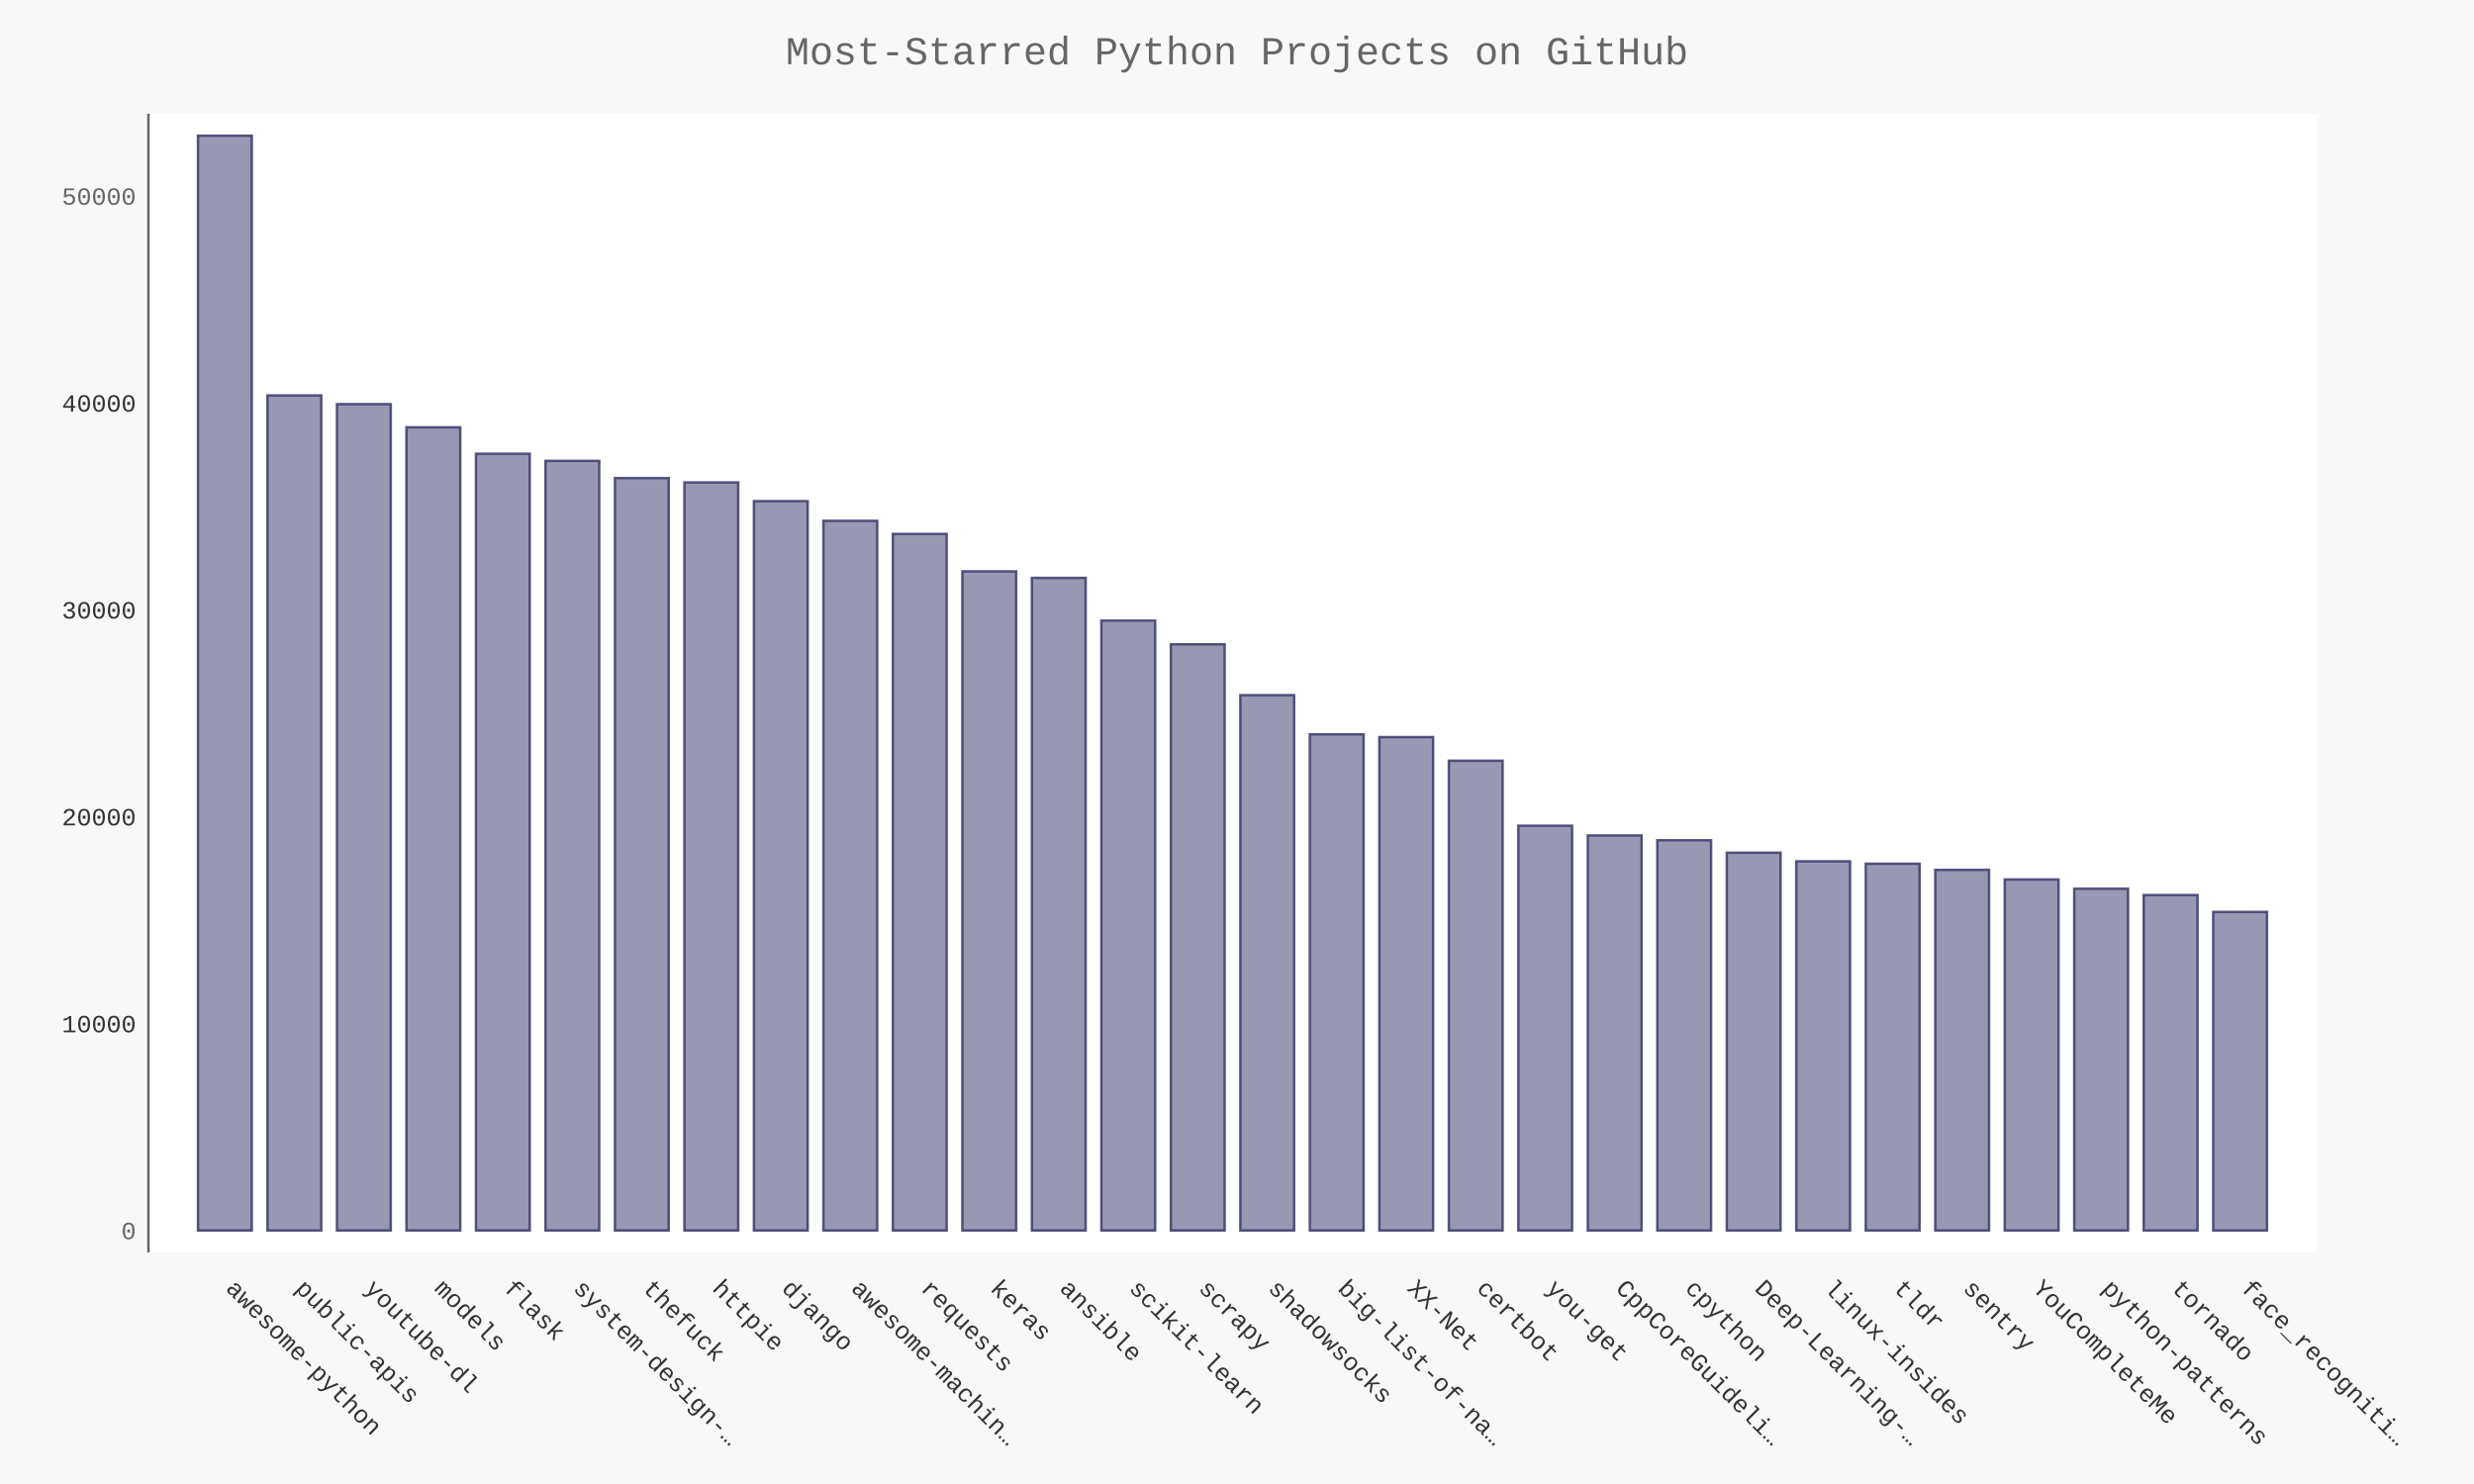
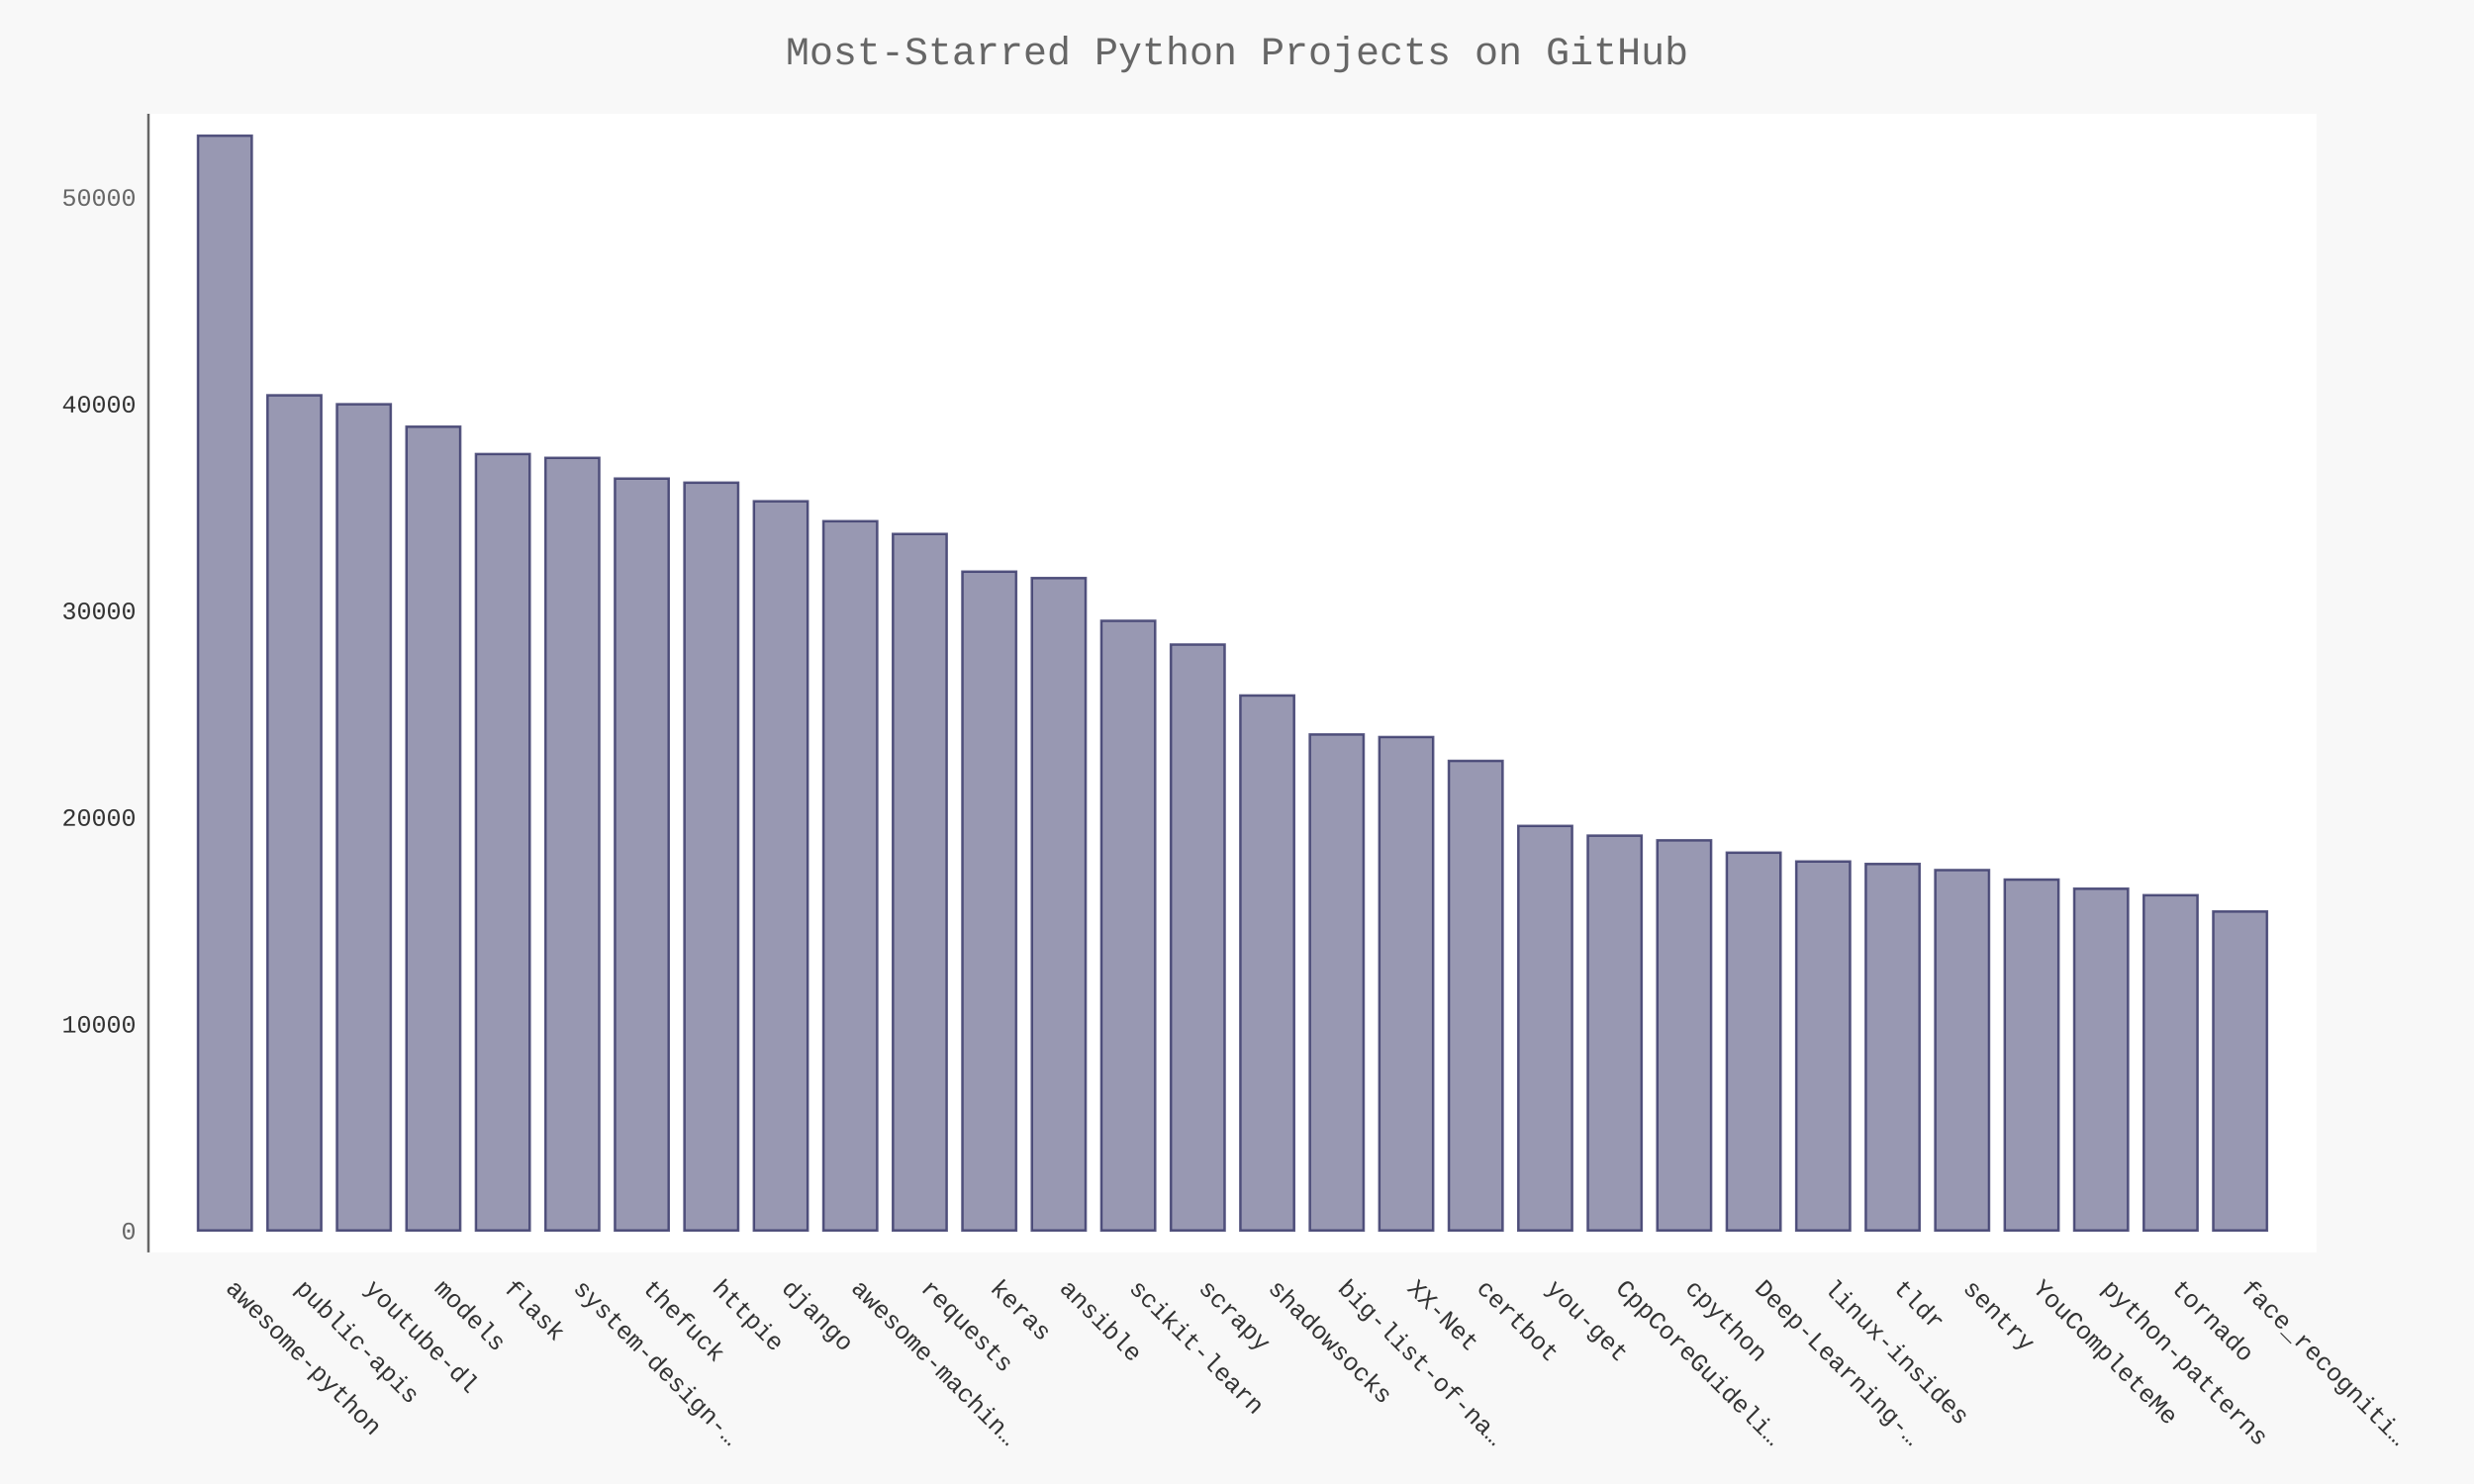
- <svg xmlns="http://www.w3.org/2000/svg" id="chart-9f91d808-e226-4e06-adb2-05b8f7cd8585" class="pygal-chart" viewBox="0 0 1000 600">
+ <svg xmlns="http://www.w3.org/2000/svg" xmlns:xlink="http://www.w3.org/1999/xlink" id="chart-ec3771b0-aff3-4d9d-8744-2031c618e52f" class="pygal-chart" viewBox="0 0 1000 600">
  <defs>
-     <style type="text/css">#chart-9f91d808-e226-4e06-adb2-05b8f7cd8585{-webkit-user-select:none;-webkit-font-smoothing:antialiased;font-family:Consolas,"Liberation Mono",Menlo,Courier,monospace}#chart-9f91d808-e226-4e06-adb2-05b8f7cd8585 .title{font-family:Consolas,"Liberation Mono",Menlo,Courier,monospace;font-size:16px}#chart-9f91d808-e226-4e06-adb2-05b8f7cd8585 .legends .legend text{font-family:Consolas,"Liberation Mono",Menlo,Courier,monospace;font-size:14px}#chart-9f91d808-e226-4e06-adb2-05b8f7cd8585 .axis text{font-family:Consolas,"Liberation Mono",Menlo,Courier,monospace;font-size:10px}#chart-9f91d808-e226-4e06-adb2-05b8f7cd8585 .axis text.major{font-family:Consolas,"Liberation Mono",Menlo,Courier,monospace;font-size:10px}#chart-9f91d808-e226-4e06-adb2-05b8f7cd8585 .text-overlay text.value{font-family:Consolas,"Liberation Mono",Menlo,Courier,monospace;font-size:16px}#chart-9f91d808-e226-4e06-adb2-05b8f7cd8585 .text-overlay text.label{font-family:Consolas,"Liberation Mono",Menlo,Courier,monospace;font-size:10px}#chart-9f91d808-e226-4e06-adb2-05b8f7cd8585 .tooltip{font-family:Consolas,"Liberation Mono",Menlo,Courier,monospace;font-size:14px}#chart-9f91d808-e226-4e06-adb2-05b8f7cd8585 text.no_data{font-family:Consolas,"Liberation Mono",Menlo,Courier,monospace;font-size:64px}
- #chart-9f91d808-e226-4e06-adb2-05b8f7cd8585{background-color:#f8f8f8}#chart-9f91d808-e226-4e06-adb2-05b8f7cd8585 path,#chart-9f91d808-e226-4e06-adb2-05b8f7cd8585 line,#chart-9f91d808-e226-4e06-adb2-05b8f7cd8585 rect,#chart-9f91d808-e226-4e06-adb2-05b8f7cd8585 circle{-webkit-transition:250ms ease-in;-moz-transition:250ms ease-in;transition:250ms ease-in}#chart-9f91d808-e226-4e06-adb2-05b8f7cd8585 .graph &gt; .background{fill:#f8f8f8}#chart-9f91d808-e226-4e06-adb2-05b8f7cd8585 .plot &gt; .background{fill:#ffffff}#chart-9f91d808-e226-4e06-adb2-05b8f7cd8585 .graph{fill:#333}#chart-9f91d808-e226-4e06-adb2-05b8f7cd8585 text.no_data{fill:#666}#chart-9f91d808-e226-4e06-adb2-05b8f7cd8585 .title{fill:#666}#chart-9f91d808-e226-4e06-adb2-05b8f7cd8585 .legends .legend text{fill:#333}#chart-9f91d808-e226-4e06-adb2-05b8f7cd8585 .legends .legend:hover text{fill:#666}#chart-9f91d808-e226-4e06-adb2-05b8f7cd8585 .axis .line{stroke:#666}#chart-9f91d808-e226-4e06-adb2-05b8f7cd8585 .axis .guide.line{stroke:rgba(0,0,0,0.5)}#chart-9f91d808-e226-4e06-adb2-05b8f7cd8585 .axis .major.line{stroke:#333}#chart-9f91d808-e226-4e06-adb2-05b8f7cd8585 .axis text.major{fill:#666}#chart-9f91d808-e226-4e06-adb2-05b8f7cd8585 .axis.y .guides:hover .guide.line,#chart-9f91d808-e226-4e06-adb2-05b8f7cd8585 .line-graph .axis.x .guides:hover .guide.line,#chart-9f91d808-e226-4e06-adb2-05b8f7cd8585 .stackedline-graph .axis.x .guides:hover .guide.line,#chart-9f91d808-e226-4e06-adb2-05b8f7cd8585 .xy-graph .axis.x .guides:hover .guide.line{stroke:#666}#chart-9f91d808-e226-4e06-adb2-05b8f7cd8585 .axis .guides:hover text{fill:#666}#chart-9f91d808-e226-4e06-adb2-05b8f7cd8585 .reactive{fill-opacity:.5;stroke-opacity:.8}#chart-9f91d808-e226-4e06-adb2-05b8f7cd8585 .ci{stroke:#333}#chart-9f91d808-e226-4e06-adb2-05b8f7cd8585 .reactive.active,#chart-9f91d808-e226-4e06-adb2-05b8f7cd8585 .active .reactive{fill-opacity:.9;stroke-opacity:.9;stroke-width:4}#chart-9f91d808-e226-4e06-adb2-05b8f7cd8585 .ci .reactive.active{stroke-width:1.5}#chart-9f91d808-e226-4e06-adb2-05b8f7cd8585 .series text{fill:#666}#chart-9f91d808-e226-4e06-adb2-05b8f7cd8585 .tooltip rect{fill:#ffffff;stroke:#666;-webkit-transition:opacity 250ms ease-in;-moz-transition:opacity 250ms ease-in;transition:opacity 250ms ease-in}#chart-9f91d808-e226-4e06-adb2-05b8f7cd8585 .tooltip .label{fill:#333}#chart-9f91d808-e226-4e06-adb2-05b8f7cd8585 .tooltip .label{fill:#333}#chart-9f91d808-e226-4e06-adb2-05b8f7cd8585 .tooltip .legend{font-size:.8em;fill:rgba(0,0,0,0.5)}#chart-9f91d808-e226-4e06-adb2-05b8f7cd8585 .tooltip .x_label{font-size:.6em;fill:#666}#chart-9f91d808-e226-4e06-adb2-05b8f7cd8585 .tooltip .xlink{font-size:.5em;text-decoration:underline}#chart-9f91d808-e226-4e06-adb2-05b8f7cd8585 .tooltip .value{font-size:1.5em}#chart-9f91d808-e226-4e06-adb2-05b8f7cd8585 .bound{font-size:.5em}#chart-9f91d808-e226-4e06-adb2-05b8f7cd8585 .max-value{font-size:.75em;fill:rgba(0,0,0,0.5)}#chart-9f91d808-e226-4e06-adb2-05b8f7cd8585 .map-element{fill:#ffffff;stroke:rgba(0,0,0,0.5) !important}#chart-9f91d808-e226-4e06-adb2-05b8f7cd8585 .map-element .reactive{fill-opacity:inherit;stroke-opacity:inherit}#chart-9f91d808-e226-4e06-adb2-05b8f7cd8585 .color-0,#chart-9f91d808-e226-4e06-adb2-05b8f7cd8585 .color-0 a:visited{stroke:#333366;fill:#333366}#chart-9f91d808-e226-4e06-adb2-05b8f7cd8585 .text-overlay .color-0 text{fill:black}
- #chart-9f91d808-e226-4e06-adb2-05b8f7cd8585 text.no_data{text-anchor:middle}#chart-9f91d808-e226-4e06-adb2-05b8f7cd8585 .guide.line{fill:none}#chart-9f91d808-e226-4e06-adb2-05b8f7cd8585 .centered{text-anchor:middle}#chart-9f91d808-e226-4e06-adb2-05b8f7cd8585 .title{text-anchor:middle}#chart-9f91d808-e226-4e06-adb2-05b8f7cd8585 .legends .legend text{fill-opacity:1}#chart-9f91d808-e226-4e06-adb2-05b8f7cd8585 .axis.x text{text-anchor:middle}#chart-9f91d808-e226-4e06-adb2-05b8f7cd8585 .axis.x:not(.web) text[transform]{text-anchor:start}#chart-9f91d808-e226-4e06-adb2-05b8f7cd8585 .axis.x:not(.web) text[transform].backwards{text-anchor:end}#chart-9f91d808-e226-4e06-adb2-05b8f7cd8585 .axis.y text{text-anchor:end}#chart-9f91d808-e226-4e06-adb2-05b8f7cd8585 .axis.y text[transform].backwards{text-anchor:start}#chart-9f91d808-e226-4e06-adb2-05b8f7cd8585 .axis.y2 text{text-anchor:start}#chart-9f91d808-e226-4e06-adb2-05b8f7cd8585 .axis.y2 text[transform].backwards{text-anchor:end}#chart-9f91d808-e226-4e06-adb2-05b8f7cd8585 .axis .guide.line{stroke-dasharray:4,4}#chart-9f91d808-e226-4e06-adb2-05b8f7cd8585 .axis .major.guide.line{stroke-dasharray:6,6}#chart-9f91d808-e226-4e06-adb2-05b8f7cd8585 .horizontal .axis.y .guide.line,#chart-9f91d808-e226-4e06-adb2-05b8f7cd8585 .horizontal .axis.y2 .guide.line,#chart-9f91d808-e226-4e06-adb2-05b8f7cd8585 .vertical .axis.x .guide.line{opacity:0}#chart-9f91d808-e226-4e06-adb2-05b8f7cd8585 .horizontal .axis.always_show .guide.line,#chart-9f91d808-e226-4e06-adb2-05b8f7cd8585 .vertical .axis.always_show .guide.line{opacity:1 !important}#chart-9f91d808-e226-4e06-adb2-05b8f7cd8585 .axis.y .guides:hover .guide.line,#chart-9f91d808-e226-4e06-adb2-05b8f7cd8585 .axis.y2 .guides:hover .guide.line,#chart-9f91d808-e226-4e06-adb2-05b8f7cd8585 .axis.x .guides:hover .guide.line{opacity:1}#chart-9f91d808-e226-4e06-adb2-05b8f7cd8585 .axis .guides:hover text{opacity:1}#chart-9f91d808-e226-4e06-adb2-05b8f7cd8585 .nofill{fill:none}#chart-9f91d808-e226-4e06-adb2-05b8f7cd8585 .subtle-fill{fill-opacity:.2}#chart-9f91d808-e226-4e06-adb2-05b8f7cd8585 .dot{stroke-width:1px;fill-opacity:1}#chart-9f91d808-e226-4e06-adb2-05b8f7cd8585 .dot.active{stroke-width:5px}#chart-9f91d808-e226-4e06-adb2-05b8f7cd8585 .dot.negative{fill:transparent}#chart-9f91d808-e226-4e06-adb2-05b8f7cd8585 text,#chart-9f91d808-e226-4e06-adb2-05b8f7cd8585 tspan{stroke:none !important}#chart-9f91d808-e226-4e06-adb2-05b8f7cd8585 .series text.active{opacity:1}#chart-9f91d808-e226-4e06-adb2-05b8f7cd8585 .tooltip rect{fill-opacity:.95;stroke-width:.5}#chart-9f91d808-e226-4e06-adb2-05b8f7cd8585 .tooltip text{fill-opacity:1}#chart-9f91d808-e226-4e06-adb2-05b8f7cd8585 .showable{visibility:hidden}#chart-9f91d808-e226-4e06-adb2-05b8f7cd8585 .showable.shown{visibility:visible}#chart-9f91d808-e226-4e06-adb2-05b8f7cd8585 .gauge-background{fill:rgba(229,229,229,1);stroke:none}#chart-9f91d808-e226-4e06-adb2-05b8f7cd8585 .bg-lines{stroke:#f8f8f8;stroke-width:2px}</style>
+     <style type="text/css">#chart-ec3771b0-aff3-4d9d-8744-2031c618e52f{-webkit-user-select:none;-webkit-font-smoothing:antialiased;font-family:Consolas,"Liberation Mono",Menlo,Courier,monospace}#chart-ec3771b0-aff3-4d9d-8744-2031c618e52f .title{font-family:Consolas,"Liberation Mono",Menlo,Courier,monospace;font-size:16px}#chart-ec3771b0-aff3-4d9d-8744-2031c618e52f .legends .legend text{font-family:Consolas,"Liberation Mono",Menlo,Courier,monospace;font-size:14px}#chart-ec3771b0-aff3-4d9d-8744-2031c618e52f .axis text{font-family:Consolas,"Liberation Mono",Menlo,Courier,monospace;font-size:10px}#chart-ec3771b0-aff3-4d9d-8744-2031c618e52f .axis text.major{font-family:Consolas,"Liberation Mono",Menlo,Courier,monospace;font-size:10px}#chart-ec3771b0-aff3-4d9d-8744-2031c618e52f .text-overlay text.value{font-family:Consolas,"Liberation Mono",Menlo,Courier,monospace;font-size:16px}#chart-ec3771b0-aff3-4d9d-8744-2031c618e52f .text-overlay text.label{font-family:Consolas,"Liberation Mono",Menlo,Courier,monospace;font-size:10px}#chart-ec3771b0-aff3-4d9d-8744-2031c618e52f .tooltip{font-family:Consolas,"Liberation Mono",Menlo,Courier,monospace;font-size:14px}#chart-ec3771b0-aff3-4d9d-8744-2031c618e52f text.no_data{font-family:Consolas,"Liberation Mono",Menlo,Courier,monospace;font-size:64px}
+ #chart-ec3771b0-aff3-4d9d-8744-2031c618e52f{background-color:#f8f8f8}#chart-ec3771b0-aff3-4d9d-8744-2031c618e52f path,#chart-ec3771b0-aff3-4d9d-8744-2031c618e52f line,#chart-ec3771b0-aff3-4d9d-8744-2031c618e52f rect,#chart-ec3771b0-aff3-4d9d-8744-2031c618e52f circle{-webkit-transition:250ms ease-in;-moz-transition:250ms ease-in;transition:250ms ease-in}#chart-ec3771b0-aff3-4d9d-8744-2031c618e52f .graph &gt; .background{fill:#f8f8f8}#chart-ec3771b0-aff3-4d9d-8744-2031c618e52f .plot &gt; .background{fill:#ffffff}#chart-ec3771b0-aff3-4d9d-8744-2031c618e52f .graph{fill:#333}#chart-ec3771b0-aff3-4d9d-8744-2031c618e52f text.no_data{fill:#666}#chart-ec3771b0-aff3-4d9d-8744-2031c618e52f .title{fill:#666}#chart-ec3771b0-aff3-4d9d-8744-2031c618e52f .legends .legend text{fill:#333}#chart-ec3771b0-aff3-4d9d-8744-2031c618e52f .legends .legend:hover text{fill:#666}#chart-ec3771b0-aff3-4d9d-8744-2031c618e52f .axis .line{stroke:#666}#chart-ec3771b0-aff3-4d9d-8744-2031c618e52f .axis .guide.line{stroke:rgba(0,0,0,0.5)}#chart-ec3771b0-aff3-4d9d-8744-2031c618e52f .axis .major.line{stroke:#333}#chart-ec3771b0-aff3-4d9d-8744-2031c618e52f .axis text.major{fill:#666}#chart-ec3771b0-aff3-4d9d-8744-2031c618e52f .axis.y .guides:hover .guide.line,#chart-ec3771b0-aff3-4d9d-8744-2031c618e52f .line-graph .axis.x .guides:hover .guide.line,#chart-ec3771b0-aff3-4d9d-8744-2031c618e52f .stackedline-graph .axis.x .guides:hover .guide.line,#chart-ec3771b0-aff3-4d9d-8744-2031c618e52f .xy-graph .axis.x .guides:hover .guide.line{stroke:#666}#chart-ec3771b0-aff3-4d9d-8744-2031c618e52f .axis .guides:hover text{fill:#666}#chart-ec3771b0-aff3-4d9d-8744-2031c618e52f .reactive{fill-opacity:.5;stroke-opacity:.8}#chart-ec3771b0-aff3-4d9d-8744-2031c618e52f .ci{stroke:#333}#chart-ec3771b0-aff3-4d9d-8744-2031c618e52f .reactive.active,#chart-ec3771b0-aff3-4d9d-8744-2031c618e52f .active .reactive{fill-opacity:.9;stroke-opacity:.9;stroke-width:4}#chart-ec3771b0-aff3-4d9d-8744-2031c618e52f .ci .reactive.active{stroke-width:1.5}#chart-ec3771b0-aff3-4d9d-8744-2031c618e52f .series text{fill:#666}#chart-ec3771b0-aff3-4d9d-8744-2031c618e52f .tooltip rect{fill:#ffffff;stroke:#666;-webkit-transition:opacity 250ms ease-in;-moz-transition:opacity 250ms ease-in;transition:opacity 250ms ease-in}#chart-ec3771b0-aff3-4d9d-8744-2031c618e52f .tooltip .label{fill:#333}#chart-ec3771b0-aff3-4d9d-8744-2031c618e52f .tooltip .label{fill:#333}#chart-ec3771b0-aff3-4d9d-8744-2031c618e52f .tooltip .legend{font-size:.8em;fill:rgba(0,0,0,0.5)}#chart-ec3771b0-aff3-4d9d-8744-2031c618e52f .tooltip .x_label{font-size:.6em;fill:#666}#chart-ec3771b0-aff3-4d9d-8744-2031c618e52f .tooltip .xlink{font-size:.5em;text-decoration:underline}#chart-ec3771b0-aff3-4d9d-8744-2031c618e52f .tooltip .value{font-size:1.5em}#chart-ec3771b0-aff3-4d9d-8744-2031c618e52f .bound{font-size:.5em}#chart-ec3771b0-aff3-4d9d-8744-2031c618e52f .max-value{font-size:.75em;fill:rgba(0,0,0,0.5)}#chart-ec3771b0-aff3-4d9d-8744-2031c618e52f .map-element{fill:#ffffff;stroke:rgba(0,0,0,0.5) !important}#chart-ec3771b0-aff3-4d9d-8744-2031c618e52f .map-element .reactive{fill-opacity:inherit;stroke-opacity:inherit}#chart-ec3771b0-aff3-4d9d-8744-2031c618e52f .color-0,#chart-ec3771b0-aff3-4d9d-8744-2031c618e52f .color-0 a:visited{stroke:#333366;fill:#333366}#chart-ec3771b0-aff3-4d9d-8744-2031c618e52f .text-overlay .color-0 text{fill:black}
+ #chart-ec3771b0-aff3-4d9d-8744-2031c618e52f text.no_data{text-anchor:middle}#chart-ec3771b0-aff3-4d9d-8744-2031c618e52f .guide.line{fill:none}#chart-ec3771b0-aff3-4d9d-8744-2031c618e52f .centered{text-anchor:middle}#chart-ec3771b0-aff3-4d9d-8744-2031c618e52f .title{text-anchor:middle}#chart-ec3771b0-aff3-4d9d-8744-2031c618e52f .legends .legend text{fill-opacity:1}#chart-ec3771b0-aff3-4d9d-8744-2031c618e52f .axis.x text{text-anchor:middle}#chart-ec3771b0-aff3-4d9d-8744-2031c618e52f .axis.x:not(.web) text[transform]{text-anchor:start}#chart-ec3771b0-aff3-4d9d-8744-2031c618e52f .axis.x:not(.web) text[transform].backwards{text-anchor:end}#chart-ec3771b0-aff3-4d9d-8744-2031c618e52f .axis.y text{text-anchor:end}#chart-ec3771b0-aff3-4d9d-8744-2031c618e52f .axis.y text[transform].backwards{text-anchor:start}#chart-ec3771b0-aff3-4d9d-8744-2031c618e52f .axis.y2 text{text-anchor:start}#chart-ec3771b0-aff3-4d9d-8744-2031c618e52f .axis.y2 text[transform].backwards{text-anchor:end}#chart-ec3771b0-aff3-4d9d-8744-2031c618e52f .axis .guide.line{stroke-dasharray:4,4}#chart-ec3771b0-aff3-4d9d-8744-2031c618e52f .axis .major.guide.line{stroke-dasharray:6,6}#chart-ec3771b0-aff3-4d9d-8744-2031c618e52f .horizontal .axis.y .guide.line,#chart-ec3771b0-aff3-4d9d-8744-2031c618e52f .horizontal .axis.y2 .guide.line,#chart-ec3771b0-aff3-4d9d-8744-2031c618e52f .vertical .axis.x .guide.line{opacity:0}#chart-ec3771b0-aff3-4d9d-8744-2031c618e52f .horizontal .axis.always_show .guide.line,#chart-ec3771b0-aff3-4d9d-8744-2031c618e52f .vertical .axis.always_show .guide.line{opacity:1 !important}#chart-ec3771b0-aff3-4d9d-8744-2031c618e52f .axis.y .guides:hover .guide.line,#chart-ec3771b0-aff3-4d9d-8744-2031c618e52f .axis.y2 .guides:hover .guide.line,#chart-ec3771b0-aff3-4d9d-8744-2031c618e52f .axis.x .guides:hover .guide.line{opacity:1}#chart-ec3771b0-aff3-4d9d-8744-2031c618e52f .axis .guides:hover text{opacity:1}#chart-ec3771b0-aff3-4d9d-8744-2031c618e52f .nofill{fill:none}#chart-ec3771b0-aff3-4d9d-8744-2031c618e52f .subtle-fill{fill-opacity:.2}#chart-ec3771b0-aff3-4d9d-8744-2031c618e52f .dot{stroke-width:1px;fill-opacity:1}#chart-ec3771b0-aff3-4d9d-8744-2031c618e52f .dot.active{stroke-width:5px}#chart-ec3771b0-aff3-4d9d-8744-2031c618e52f .dot.negative{fill:transparent}#chart-ec3771b0-aff3-4d9d-8744-2031c618e52f text,#chart-ec3771b0-aff3-4d9d-8744-2031c618e52f tspan{stroke:none !important}#chart-ec3771b0-aff3-4d9d-8744-2031c618e52f .series text.active{opacity:1}#chart-ec3771b0-aff3-4d9d-8744-2031c618e52f .tooltip rect{fill-opacity:.95;stroke-width:.5}#chart-ec3771b0-aff3-4d9d-8744-2031c618e52f .tooltip text{fill-opacity:1}#chart-ec3771b0-aff3-4d9d-8744-2031c618e52f .showable{visibility:hidden}#chart-ec3771b0-aff3-4d9d-8744-2031c618e52f .showable.shown{visibility:visible}#chart-ec3771b0-aff3-4d9d-8744-2031c618e52f .gauge-background{fill:rgba(229,229,229,1);stroke:none}#chart-ec3771b0-aff3-4d9d-8744-2031c618e52f .bg-lines{stroke:#f8f8f8;stroke-width:2px}</style>
  </defs>
  <g class="graph bar-graph vertical">
    <rect class="background" height="600" width="1000" x="0" y="0" />
    <g class="plot" transform="translate(60, 46)">
      <rect class="background" height="460.36" width="876.36" x="0" y="0" />
      <g class="axis y">
        <g class="guides">
          <text class="major" x="-5" y="455.007">0</text>
        </g>
        <g class="guides">
-           <text class="" x="-5" y="371.361">10000</text>
-         </g>
-         <g class="guides">
-           <text class="" x="-5" y="287.715">20000</text>
-         </g>
-         <g class="guides">
-           <text class="" x="-5" y="204.07">30000</text>
-         </g>
-         <g class="guides">
-           <text class="" x="-5" y="120.424">40000</text>
-         </g>
-         <g class="guides">
-           <text class="major" x="-5" y="36.778">50000</text>
+           <text class="" x="-5" y="371.44">10000</text>
+         </g>
+         <g class="guides">
+           <text class="" x="-5" y="287.873">20000</text>
+         </g>
+         <g class="guides">
+           <text class="" x="-5" y="204.306">30000</text>
+         </g>
+         <g class="guides">
+           <text class="" x="-5" y="120.739">40000</text>
+         </g>
+         <g class="guides">
+           <text class="major" x="-5" y="37.172">50000</text>
        </g>
      </g>
      <g class="axis x">
        <path class="line" d="M0 0 v460.36" />
        <g class="guides">
          <path class="guide line" d="M30.897 0 v460.36" />
          <text class="" x="30.897" y="475.36" transform="rotate(45 30.89732 475.3604)">awesome-python</text>
        </g>
        <g class="guides">
          <path class="guide line" d="M58.986 0 v460.36" />
          <text class="" x="58.986" y="475.36" transform="rotate(45 58.9858 475.3604)">public-apis</text>
        </g>
        <g class="guides">
          <path class="guide line" d="M87.074 0 v460.36" />
          <text class="" x="87.074" y="475.36" transform="rotate(45 87.07427 475.3604)">youtube-dl</text>
        </g>
        <g class="guides">
          <path class="guide line" d="M115.163 0 v460.36" />
          <text class="" x="115.163" y="475.36" transform="rotate(45 115.1627 475.3604)">models</text>
        </g>
        <g class="guides">
          <path class="guide line" d="M143.251 0 v460.36" />
          <text class="" x="143.251" y="475.36" transform="rotate(45 143.2512 475.3604)">flask</text>
        </g>
        <g class="guides">
          <path class="guide line" d="M171.34 0 v460.36" />
          <text class="" x="171.34" y="475.36" transform="rotate(45 171.3397 475.3604)">system-design-…</text>
        </g>
        <g class="guides">
          <path class="guide line" d="M199.428 0 v460.36" />
          <text class="" x="199.428" y="475.36" transform="rotate(45 199.4282 475.3604)">thefuck</text>
        </g>
        <g class="guides">
          <path class="guide line" d="M227.517 0 v460.36" />
          <text class="" x="227.517" y="475.36" transform="rotate(45 227.5166 475.3604)">httpie</text>
        </g>
        <g class="guides">
          <path class="guide line" d="M255.605 0 v460.36" />
          <text class="" x="255.605" y="475.36" transform="rotate(45 255.6051 475.3604)">django</text>
        </g>
        <g class="guides">
          <path class="guide line" d="M283.694 0 v460.36" />
          <text class="" x="283.694" y="475.36" transform="rotate(45 283.6936 475.3604)">awesome-machin…</text>
        </g>
        <g class="guides">
          <path class="guide line" d="M311.782 0 v460.36" />
          <text class="" x="311.782" y="475.36" transform="rotate(45 311.7821 475.3604)">requests</text>
        </g>
        <g class="guides">
          <path class="guide line" d="M339.871 0 v460.36" />
          <text class="" x="339.871" y="475.36" transform="rotate(45 339.8705 475.3604)">keras</text>
        </g>
        <g class="guides">
          <path class="guide line" d="M367.959 0 v460.36" />
          <text class="" x="367.959" y="475.36" transform="rotate(45 367.959 475.3604)">ansible</text>
        </g>
        <g class="guides">
          <path class="guide line" d="M396.047 0 v460.36" />
          <text class="" x="396.047" y="475.36" transform="rotate(45 396.0475 475.3604)">scikit-learn</text>
        </g>
        <g class="guides">
          <path class="guide line" d="M424.136 0 v460.36" />
          <text class="" x="424.136" y="475.36" transform="rotate(45 424.136 475.3604)">scrapy</text>
        </g>
        <g class="guides">
          <path class="guide line" d="M452.224 0 v460.36" />
          <text class="" x="452.224" y="475.36" transform="rotate(45 452.2244 475.3604)">shadowsocks</text>
        </g>
        <g class="guides">
          <path class="guide line" d="M480.313 0 v460.36" />
          <text class="" x="480.313" y="475.36" transform="rotate(45 480.3129 475.3604)">big-list-of-na…</text>
        </g>
        <g class="guides">
          <path class="guide line" d="M508.401 0 v460.36" />
          <text class="" x="508.401" y="475.36" transform="rotate(45 508.4014 475.3604)">XX-Net</text>
        </g>
        <g class="guides">
          <path class="guide line" d="M536.49 0 v460.36" />
          <text class="" x="536.49" y="475.36" transform="rotate(45 536.4899 475.3604)">certbot</text>
        </g>
        <g class="guides">
          <path class="guide line" d="M564.578 0 v460.36" />
          <text class="" x="564.578" y="475.36" transform="rotate(45 564.5783 475.3604)">you-get</text>
        </g>
        <g class="guides">
          <path class="guide line" d="M592.667 0 v460.36" />
          <text class="" x="592.667" y="475.36" transform="rotate(45 592.6668 475.3604)">CppCoreGuideli…</text>
        </g>
        <g class="guides">
          <path class="guide line" d="M620.755 0 v460.36" />
          <text class="" x="620.755" y="475.36" transform="rotate(45 620.7553 475.3604)">cpython</text>
        </g>
        <g class="guides">
          <path class="guide line" d="M648.844 0 v460.36" />
          <text class="" x="648.844" y="475.36" transform="rotate(45 648.8438 475.3604)">Deep-Learning-…</text>
        </g>
        <g class="guides">
          <path class="guide line" d="M676.932 0 v460.36" />
          <text class="" x="676.932" y="475.36" transform="rotate(45 676.9322 475.3604)">linux-insides</text>
        </g>
        <g class="guides">
          <path class="guide line" d="M705.021 0 v460.36" />
          <text class="" x="705.021" y="475.36" transform="rotate(45 705.0207 475.3604)">tldr</text>
        </g>
        <g class="guides">
          <path class="guide line" d="M733.109 0 v460.36" />
          <text class="" x="733.109" y="475.36" transform="rotate(45 733.1092 475.3604)">sentry</text>
        </g>
        <g class="guides">
          <path class="guide line" d="M761.198 0 v460.36" />
          <text class="" x="761.198" y="475.36" transform="rotate(45 761.1976 475.3604)">YouCompleteMe</text>
        </g>
        <g class="guides">
          <path class="guide line" d="M789.286 0 v460.36" />
          <text class="" x="789.286" y="475.36" transform="rotate(45 789.2861 475.3604)">python-patterns</text>
        </g>
        <g class="guides">
          <path class="guide line" d="M817.375 0 v460.36" />
          <text class="" x="817.375" y="475.36" transform="rotate(45 817.3746 475.3604)">tornado</text>
        </g>
        <g class="guides">
          <path class="guide line" d="M845.463 0 v460.36" />
          <text class="" x="845.463" y="475.36" transform="rotate(45 845.4631 475.3604)">face_recogniti…</text>
        </g>
      </g>
      <g class="series serie-0 color-0">
        <g class="bars">
          <g class="bar">
-             <rect class="rect reactive tooltip-trigger" height="442.654" rx="0" ry="0" width="21.752" x="20.021" y="8.853" />
-           </g>
-           <g class="bar">
-             <rect class="rect reactive tooltip-trigger" height="337.637" rx="0" ry="0" width="21.752" x="48.11" y="113.871" />
-           </g>
-           <g class="bar">
-             <rect class="rect reactive tooltip-trigger" height="334.115" rx="0" ry="0" width="21.752" x="76.198" y="117.392" />
-           </g>
-           <g class="bar">
-             <rect class="rect reactive tooltip-trigger" height="324.764" rx="0" ry="0" width="21.752" x="104.287" y="126.744" />
-           </g>
-           <g class="bar">
-             <rect class="rect reactive tooltip-trigger" height="314.065" rx="0" ry="0" width="21.752" x="132.375" y="137.442" />
-           </g>
-           <g class="bar">
-             <rect class="rect reactive tooltip-trigger" height="311.18" rx="0" ry="0" width="21.752" x="160.464" y="140.328" />
-           </g>
-           <g class="bar">
-             <rect class="rect reactive tooltip-trigger" height="304.22" rx="0" ry="0" width="21.752" x="188.552" y="147.287" />
-           </g>
-           <g class="bar">
-             <rect class="rect reactive tooltip-trigger" height="302.455" rx="0" ry="0" width="21.752" x="216.641" y="149.052" />
-           </g>
-           <g class="bar">
-             <rect class="rect reactive tooltip-trigger" height="294.902" rx="0" ry="0" width="21.752" x="244.729" y="156.605" />
-           </g>
-           <g class="bar">
-             <rect class="rect reactive tooltip-trigger" height="286.931" rx="0" ry="0" width="21.752" x="272.818" y="164.577" />
-           </g>
-           <g class="bar">
-             <rect class="rect reactive tooltip-trigger" height="281.636" rx="0" ry="0" width="21.752" x="300.906" y="169.871" />
-           </g>
-           <g class="bar">
-             <rect class="rect reactive tooltip-trigger" height="266.496" rx="0" ry="0" width="21.752" x="328.995" y="185.011" />
-           </g>
-           <g class="bar">
-             <rect class="rect reactive tooltip-trigger" height="263.869" rx="0" ry="0" width="21.752" x="357.083" y="187.638" />
-           </g>
-           <g class="bar">
-             <rect class="rect reactive tooltip-trigger" height="246.588" rx="0" ry="0" width="21.752" x="385.172" y="204.919" />
-           </g>
-           <g class="bar">
-             <rect class="rect reactive tooltip-trigger" height="237.027" rx="0" ry="0" width="21.752" x="413.26" y="214.48" />
-           </g>
-           <g class="bar">
-             <rect class="rect reactive tooltip-trigger" height="216.459" rx="0" ry="0" width="21.752" x="441.349" y="235.048" />
-           </g>
-           <g class="bar">
-             <rect class="rect reactive tooltip-trigger" height="200.616" rx="0" ry="0" width="21.752" x="469.437" y="250.891" />
-           </g>
-           <g class="bar">
-             <rect class="rect reactive tooltip-trigger" height="199.504" rx="0" ry="0" width="21.752" x="497.526" y="252.003" />
-           </g>
-           <g class="bar">
-             <rect class="rect reactive tooltip-trigger" height="189.943" rx="0" ry="0" width="21.752" x="525.614" y="261.564" />
-           </g>
-           <g class="bar">
-             <rect class="rect reactive tooltip-trigger" height="163.67" rx="0" ry="0" width="21.752" x="553.702" y="287.837" />
-           </g>
-           <g class="bar">
-             <rect class="rect reactive tooltip-trigger" height="159.722" rx="0" ry="0" width="21.752" x="581.791" y="291.785" />
-           </g>
-           <g class="bar">
-             <rect class="rect reactive tooltip-trigger" height="157.798" rx="0" ry="0" width="21.752" x="609.879" y="293.709" />
-           </g>
-           <g class="bar">
-             <rect class="rect reactive tooltip-trigger" height="152.763" rx="0" ry="0" width="21.752" x="637.968" y="298.745" />
-           </g>
-           <g class="bar">
-             <rect class="rect reactive tooltip-trigger" height="149.275" rx="0" ry="0" width="21.752" x="666.056" y="302.233" />
-           </g>
-           <g class="bar">
-             <rect class="rect reactive tooltip-trigger" height="148.313" rx="0" ry="0" width="21.752" x="694.145" y="303.195" />
-           </g>
-           <g class="bar">
-             <rect class="rect reactive tooltip-trigger" height="145.812" rx="0" ry="0" width="21.752" x="722.233" y="305.696" />
-           </g>
-           <g class="bar">
-             <rect class="rect reactive tooltip-trigger" height="141.939" rx="0" ry="0" width="21.752" x="750.322" y="309.569" />
-           </g>
-           <g class="bar">
-             <rect class="rect reactive tooltip-trigger" height="138.183" rx="0" ry="0" width="21.752" x="778.41" y="313.324" />
-           </g>
-           <g class="bar">
-             <rect class="rect reactive tooltip-trigger" height="135.64" rx="0" ry="0" width="21.752" x="806.499" y="315.867" />
-           </g>
-           <g class="bar">
-             <rect class="rect reactive tooltip-trigger" height="128.815" rx="0" ry="0" width="21.752" x="834.587" y="322.693" />
+             <a target="_blank" xlink:href="https://github.com/vinta/awesome-python">
+               <rect class="rect reactive tooltip-trigger" height="442.654" rx="0" ry="0" width="21.752" x="20.021" y="8.853" />
+             </a>
+           </g>
+           <g class="bar">
+             <a target="_blank" xlink:href="https://github.com/toddmotto/public-apis">
+               <rect class="rect reactive tooltip-trigger" height="337.694" rx="0" ry="0" width="21.752" x="48.11" y="113.813" />
+             </a>
+           </g>
+           <g class="bar">
+             <a target="_blank" xlink:href="https://github.com/rg3/youtube-dl">
+               <rect class="rect reactive tooltip-trigger" height="334.076" rx="0" ry="0" width="21.752" x="76.198" y="117.432" />
+             </a>
+           </g>
+           <g class="bar">
+             <a target="_blank" xlink:href="https://github.com/tensorflow/models">
+               <rect class="rect reactive tooltip-trigger" height="324.992" rx="0" ry="0" width="21.752" x="104.287" y="126.515" />
+             </a>
+           </g>
+           <g class="bar">
+             <a target="_blank" xlink:href="https://github.com/pallets/flask">
+               <rect class="rect reactive tooltip-trigger" height="313.936" rx="0" ry="0" width="21.752" x="132.375" y="137.571" />
+             </a>
+           </g>
+           <g class="bar">
+             <a target="_blank" xlink:href="https://github.com/donnemartin/system-design-primer">
+               <rect class="rect reactive tooltip-trigger" height="312.39" rx="0" ry="0" width="21.752" x="160.464" y="139.117" />
+             </a>
+           </g>
+           <g class="bar">
+             <a target="_blank" xlink:href="https://github.com/nvbn/thefuck">
+               <rect class="rect reactive tooltip-trigger" height="304.017" rx="0" ry="0" width="21.752" x="188.552" y="147.491" />
+             </a>
+           </g>
+           <g class="bar">
+             <a target="_blank" xlink:href="https://github.com/jakubroztocil/httpie">
+               <rect class="rect reactive tooltip-trigger" height="302.37" rx="0" ry="0" width="21.752" x="216.641" y="149.137" />
+             </a>
+           </g>
+           <g class="bar">
+             <a target="_blank" xlink:href="https://github.com/django/django">
+               <rect class="rect reactive tooltip-trigger" height="294.841" rx="0" ry="0" width="21.752" x="244.729" y="156.666" />
+             </a>
+           </g>
+           <g class="bar">
+             <a target="_blank" xlink:href="https://github.com/josephmisiti/awesome-machine-learning">
+               <rect class="rect reactive tooltip-trigger" height="286.785" rx="0" ry="0" width="21.752" x="272.818" y="164.722" />
+             </a>
+           </g>
+           <g class="bar">
+             <a target="_blank" xlink:href="https://github.com/requests/requests">
+               <rect class="rect reactive tooltip-trigger" height="281.621" rx="0" ry="0" width="21.752" x="300.906" y="169.887" />
+             </a>
+           </g>
+           <g class="bar">
+             <a target="_blank" xlink:href="https://github.com/keras-team/keras">
+               <rect class="rect reactive tooltip-trigger" height="266.395" rx="0" ry="0" width="21.752" x="328.995" y="185.113" />
+             </a>
+           </g>
+           <g class="bar">
+             <a target="_blank" xlink:href="https://github.com/ansible/ansible">
+               <rect class="rect reactive tooltip-trigger" height="263.796" rx="0" ry="0" width="21.752" x="357.083" y="187.711" />
+             </a>
+           </g>
+           <g class="bar">
+             <a target="_blank" xlink:href="https://github.com/scikit-learn/scikit-learn">
+               <rect class="rect reactive tooltip-trigger" height="246.506" rx="0" ry="0" width="21.752" x="385.172" y="205.001" />
+             </a>
+           </g>
+           <g class="bar">
+             <a target="_blank" xlink:href="https://github.com/scrapy/scrapy">
+               <rect class="rect reactive tooltip-trigger" height="236.912" rx="0" ry="0" width="21.752" x="413.26" y="214.595" />
+             </a>
+           </g>
+           <g class="bar">
+             <a target="_blank" xlink:href="https://github.com/shadowsocks/shadowsocks">
+               <rect class="rect reactive tooltip-trigger" height="216.321" rx="0" ry="0" width="21.752" x="441.349" y="235.186" />
+             </a>
+           </g>
+           <g class="bar">
+             <a target="_blank" xlink:href="https://github.com/minimaxir/big-list-of-naughty-strings">
+               <rect class="rect reactive tooltip-trigger" height="200.561" rx="0" ry="0" width="21.752" x="469.437" y="250.947" />
+             </a>
+           </g>
+           <g class="bar">
+             <a target="_blank" xlink:href="https://github.com/XX-net/XX-Net">
+               <rect class="rect reactive tooltip-trigger" height="199.516" rx="0" ry="0" width="21.752" x="497.526" y="251.991" />
+             </a>
+           </g>
+           <g class="bar">
+             <a target="_blank" xlink:href="https://github.com/certbot/certbot">
+               <rect class="rect reactive tooltip-trigger" height="189.881" rx="0" ry="0" width="21.752" x="525.614" y="261.626" />
+             </a>
+           </g>
+           <g class="bar">
+             <a target="_blank" xlink:href="https://github.com/soimort/you-get">
+               <rect class="rect reactive tooltip-trigger" height="163.582" rx="0" ry="0" width="21.752" x="553.702" y="287.925" />
+             </a>
+           </g>
+           <g class="bar">
+             <a target="_blank" xlink:href="https://github.com/isocpp/CppCoreGuidelines">
+               <rect class="rect reactive tooltip-trigger" height="159.663" rx="0" ry="0" width="21.752" x="581.791" y="291.844" />
+             </a>
+           </g>
+           <g class="bar">
+             <a target="_blank" xlink:href="https://github.com/python/cpython">
+               <rect class="rect reactive tooltip-trigger" height="157.766" rx="0" ry="0" width="21.752" x="609.879" y="293.741" />
+             </a>
+           </g>
+           <g class="bar">
+             <a target="_blank" xlink:href="https://github.com/floodsung/Deep-Learning-Papers-Reading-Roadmap">
+               <rect class="rect reactive tooltip-trigger" height="152.777" rx="0" ry="0" width="21.752" x="637.968" y="298.73" />
+             </a>
+           </g>
+           <g class="bar">
+             <a target="_blank" xlink:href="https://github.com/0xAX/linux-insides">
+               <rect class="rect reactive tooltip-trigger" height="149.2" rx="0" ry="0" width="21.752" x="666.056" y="302.307" />
+             </a>
+           </g>
+           <g class="bar">
+             <a target="_blank" xlink:href="https://github.com/tldr-pages/tldr">
+               <rect class="rect reactive tooltip-trigger" height="148.206" rx="0" ry="0" width="21.752" x="694.145" y="303.301" />
+             </a>
+           </g>
+           <g class="bar">
+             <a target="_blank" xlink:href="https://github.com/getsentry/sentry">
+               <rect class="rect reactive tooltip-trigger" height="145.732" rx="0" ry="0" width="21.752" x="722.233" y="305.775" />
+             </a>
+           </g>
+           <g class="bar">
+             <a target="_blank" xlink:href="https://github.com/Valloric/YouCompleteMe">
+               <rect class="rect reactive tooltip-trigger" height="141.888" rx="0" ry="0" width="21.752" x="750.322" y="309.619" />
+             </a>
+           </g>
+           <g class="bar">
+             <a target="_blank" xlink:href="https://github.com/faif/python-patterns">
+               <rect class="rect reactive tooltip-trigger" height="138.195" rx="0" ry="0" width="21.752" x="778.41" y="313.313" />
+             </a>
+           </g>
+           <g class="bar">
+             <a target="_blank" xlink:href="https://github.com/tornadoweb/tornado">
+               <rect class="rect reactive tooltip-trigger" height="135.571" rx="0" ry="0" width="21.752" x="806.499" y="315.937" />
+             </a>
+           </g>
+           <g class="bar">
+             <a target="_blank" xlink:href="https://github.com/ageitgey/face_recognition">
+               <rect class="rect reactive tooltip-trigger" height="128.977" rx="0" ry="0" width="21.752" x="834.587" y="322.53" />
+             </a>
          </g>
        </g>
      </g>
    </g>
    <g class="titles">
      <text class="title plot_title" x="500.0" y="26">Most-Starred Python Projects on GitHub</text>
    </g>
    <g class="plot overlay" transform="translate(60, 46)">
      <g class="series serie-0 color-0" />
    </g>
    <g class="plot text-overlay" transform="translate(60, 46)">
      <g class="series serie-0 color-0" />
    </g>
    <g class="plot tooltip-overlay" transform="translate(60, 46)">
      <g class="tooltip" style="opacity: 0" transform="translate(0 0)">
        <rect class="tooltip-box" height="0" rx="0" ry="0" width="0" />
        <g class="text" />
      </g>
    </g>
  </g>
</svg>
